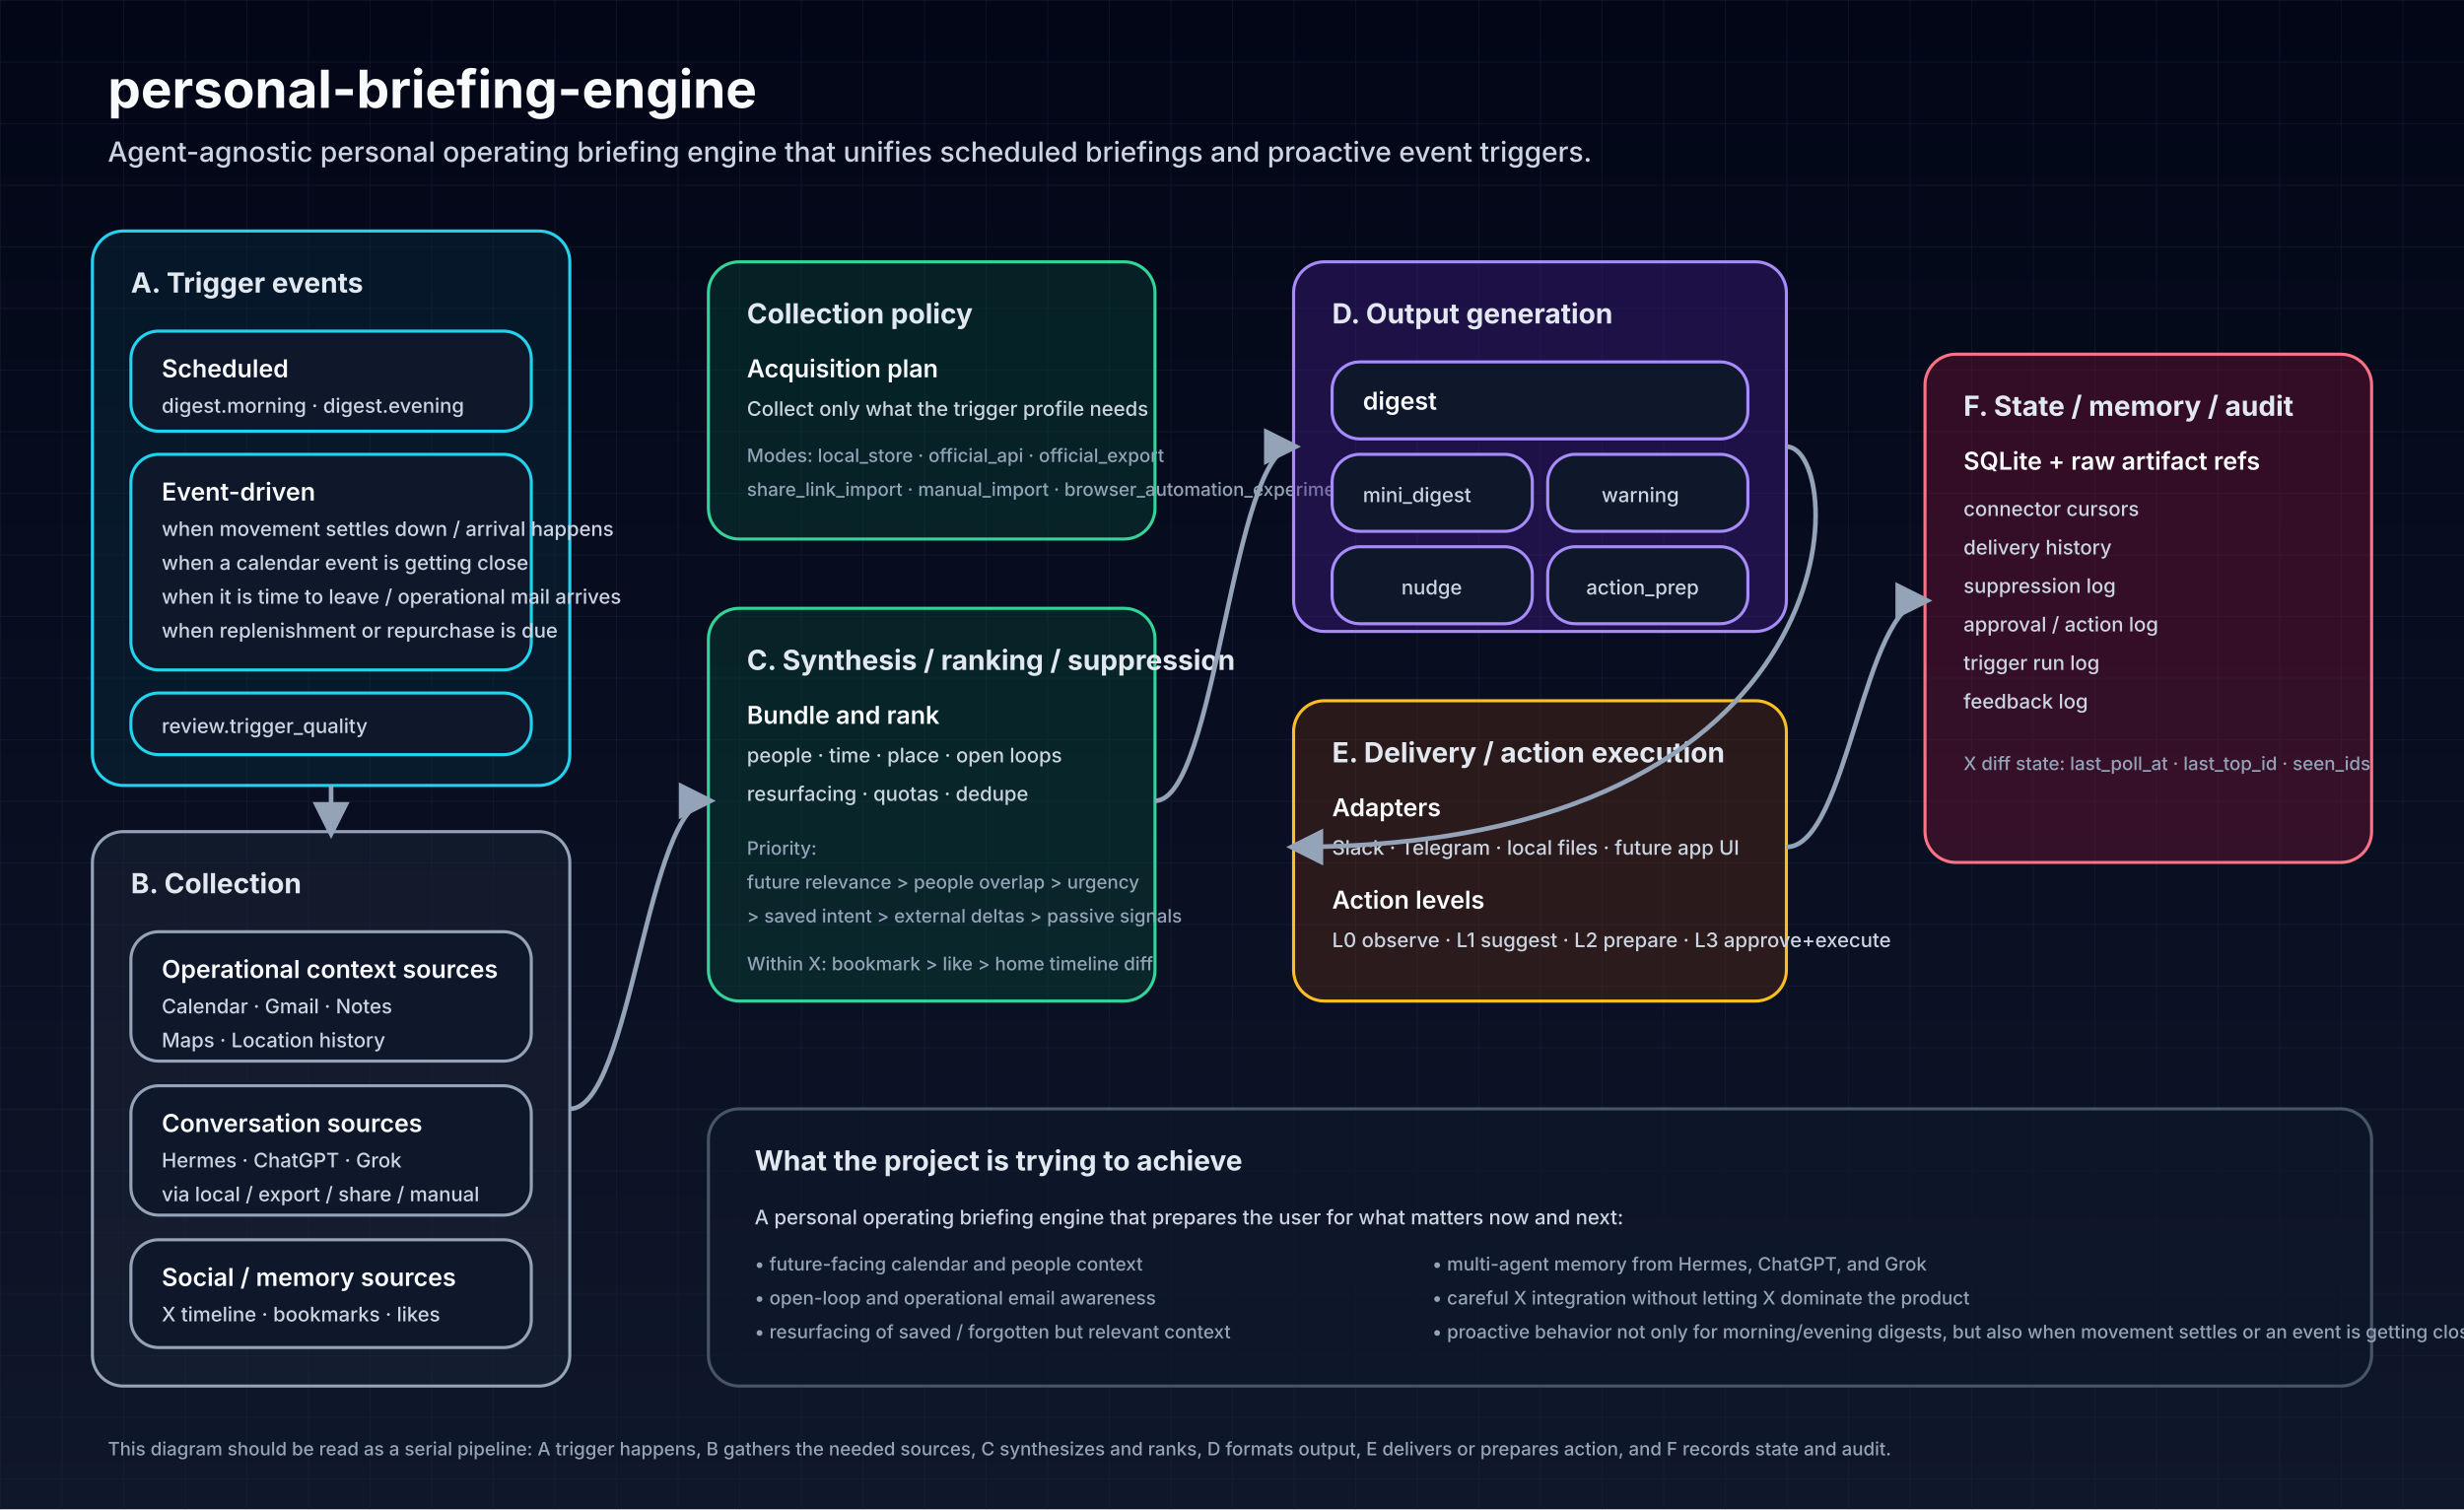
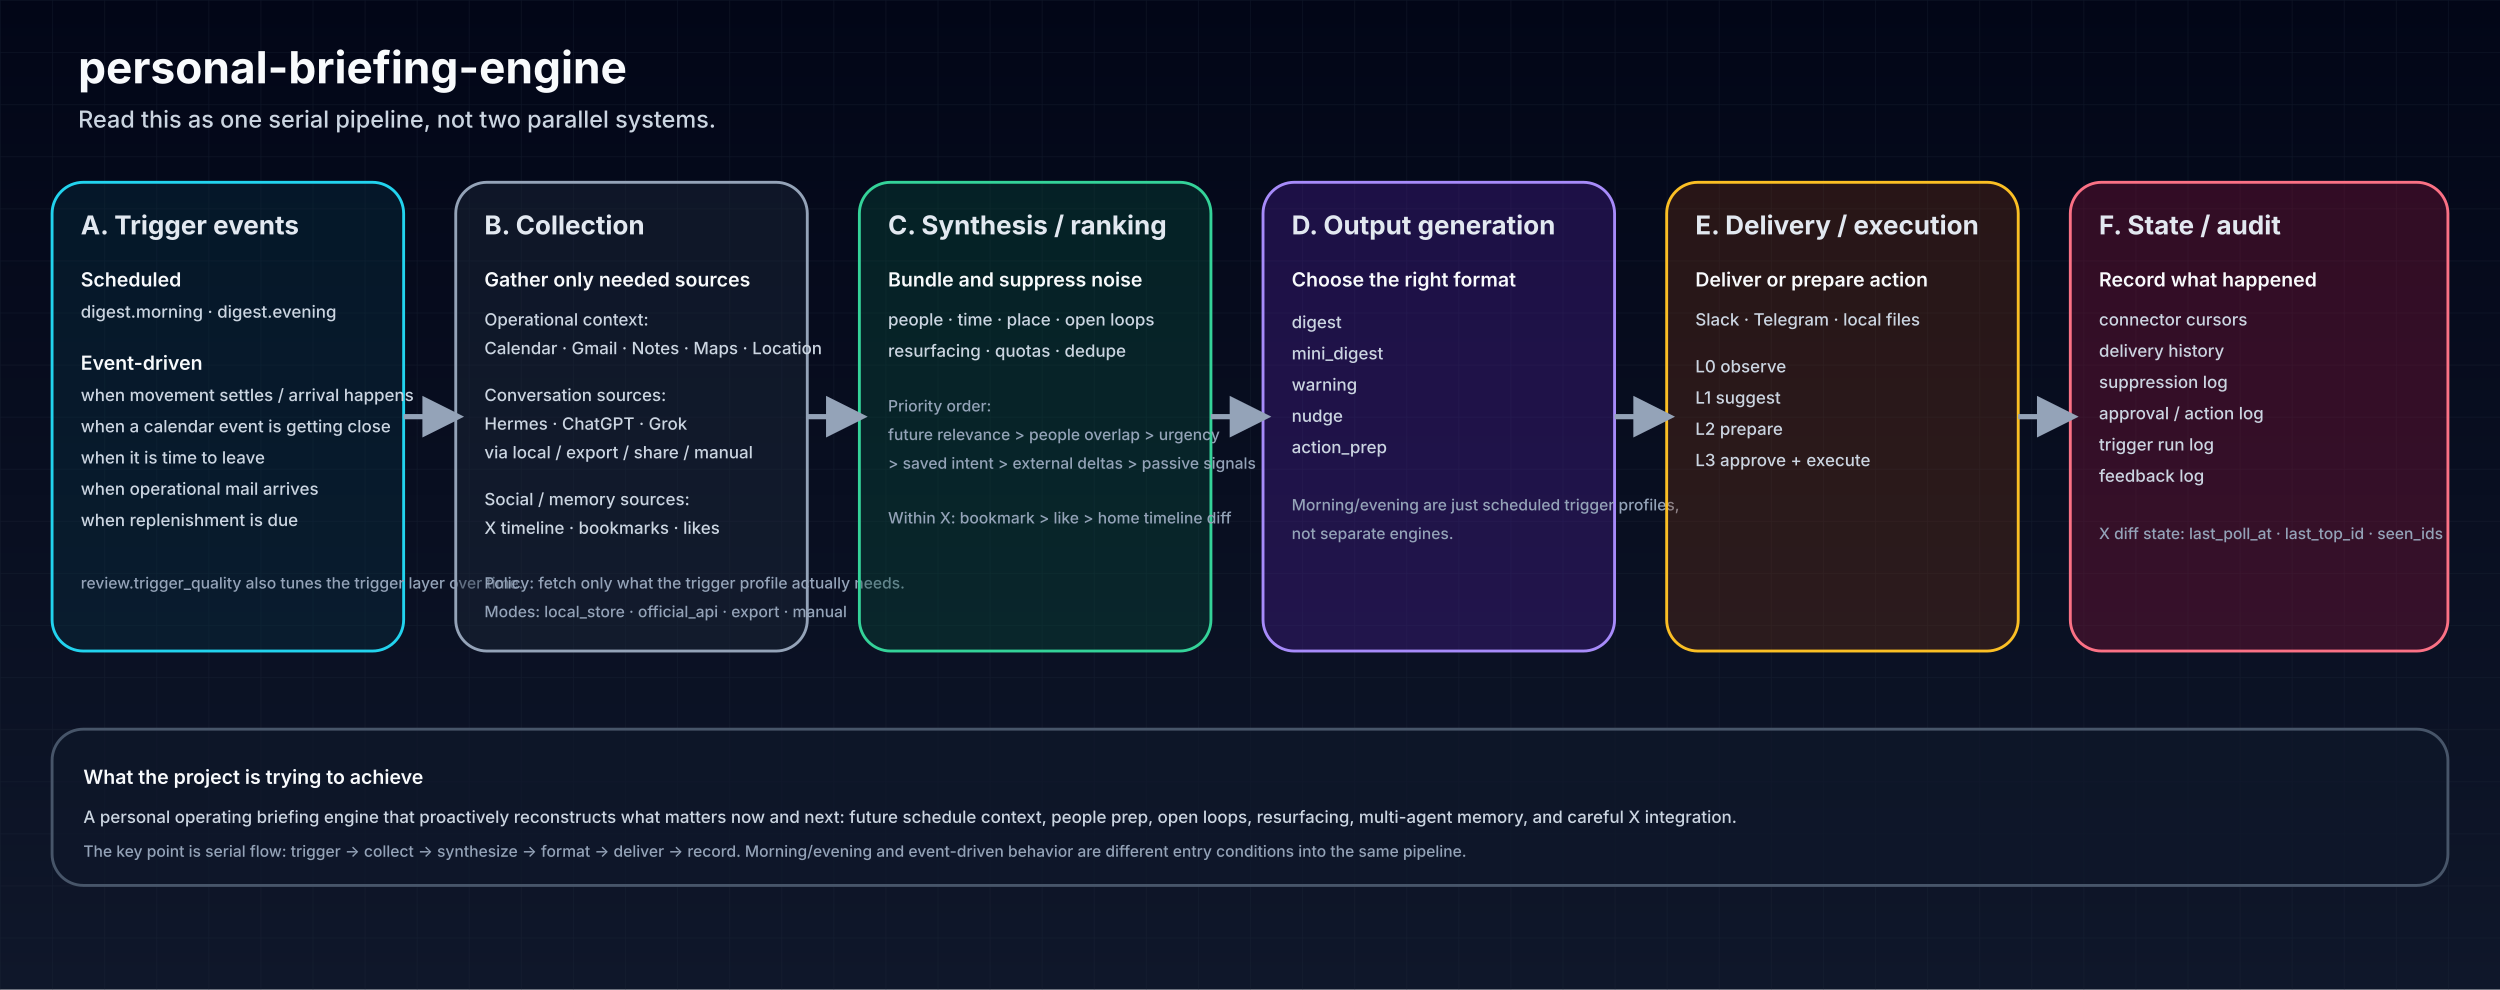
- <svg xmlns="http://www.w3.org/2000/svg" width="1600" height="980" viewBox="0 0 1600 980" role="img" aria-labelledby="title desc">
+ <svg xmlns="http://www.w3.org/2000/svg" width="1920" height="760" viewBox="0 0 1920 760" role="img" aria-labelledby="title desc">
  <defs>
    <linearGradient id="bg" x1="0" y1="0" x2="0" y2="1">
      <stop offset="0%" stop-color="#020617" />
      <stop offset="100%" stop-color="#0f172a" />
    </linearGradient>
    <pattern id="grid" width="40" height="40" patternUnits="userSpaceOnUse">
      <path d="M 40 0 L 0 0 0 40" fill="none" stroke="#1e293b" stroke-width="1" />
    </pattern>
    <marker id="arrow" viewBox="0 0 10 10" refX="8" refY="5" markerWidth="8" markerHeight="8" orient="auto-start-reverse">
      <path d="M 0 0 L 10 5 L 0 10 z" fill="#94a3b8" />
    </marker>
    <style>
-       .title { font: 700 34px 'Inter', 'Segoe UI', Arial, sans-serif; fill: #f8fafc; }
-       .subtitle { font: 500 18px 'Inter', 'Segoe UI', Arial, sans-serif; fill: #cbd5e1; }
-       .section { font: 700 18px 'Inter', 'Segoe UI', Arial, sans-serif; fill: #e2e8f0; }
-       .label { font: 600 16px 'Inter', 'Segoe UI', Arial, sans-serif; fill: #f8fafc; }
-       .small { font: 500 13px 'Inter', 'Segoe UI', Arial, sans-serif; fill: #cbd5e1; }
-       .tiny { font: 500 12px 'Inter', 'Segoe UI', Arial, sans-serif; fill: #94a3b8; }
-       .box { rx: 20; stroke-width: 2; }
-       .card { rx: 18; stroke-width: 2; }
-       .arrow { stroke: #94a3b8; stroke-width: 3; fill: none; marker-end: url(#arrow); }
-       .dashed { stroke-dasharray: 10 8; }
+       .title { font: 700 34px 'Inter','Segoe UI',Arial,sans-serif; fill: #f8fafc; }
+       .subtitle { font: 500 18px 'Inter','Segoe UI',Arial,sans-serif; fill: #cbd5e1; }
+       .step { font: 700 20px 'Inter','Segoe UI',Arial,sans-serif; fill: #e2e8f0; }
+       .label { font: 600 15px 'Inter','Segoe UI',Arial,sans-serif; fill: #f8fafc; }
+       .small { font: 500 13px 'Inter','Segoe UI',Arial,sans-serif; fill: #cbd5e1; }
+       .tiny { font: 500 12px 'Inter','Segoe UI',Arial,sans-serif; fill: #94a3b8; }
+       .box { rx: 24; stroke-width: 2.2; }
+       .arrow { stroke: #94a3b8; stroke-width: 4; fill: none; marker-end: url(#arrow); }
    </style>
  </defs>
-   <rect width="1600" height="980" fill="url(#bg)" />
-   <rect width="1600" height="980" fill="url(#grid)" opacity="0.45" />
-   <text x="70" y="70" class="title">personal-briefing-engine</text>
-   <text x="70" y="105" class="subtitle">Agent-agnostic personal operating briefing engine that unifies scheduled briefings and proactive event triggers.</text>
-   <rect x="60" y="150" width="310" height="360" class="box" fill="rgba(8,51,68,0.35)" stroke="#22d3ee" />
-   <text x="85" y="190" class="section">A. Trigger events</text>
-   <rect x="85" y="215" width="260" height="65" class="card" fill="#0f172a" stroke="#22d3ee" />
-   <text x="105" y="245" class="label">Scheduled</text>
-   <text x="105" y="268" class="small">digest.morning · digest.evening</text>
-   <rect x="85" y="295" width="260" height="140" class="card" fill="#0f172a" stroke="#22d3ee" />
-   <text x="105" y="325" class="label">Event-driven</text>
-   <text x="105" y="348" class="small">when movement settles down / arrival happens</text>
-   <text x="105" y="370" class="small">when a calendar event is getting close</text>
-   <text x="105" y="392" class="small">when it is time to leave / operational mail arrives</text>
-   <text x="105" y="414" class="small">when replenishment or repurchase is due</text>
-   <rect x="85" y="450" width="260" height="40" class="card" fill="#0f172a" stroke="#22d3ee" />
-   <text x="105" y="476" class="small">review.trigger_quality</text>
-   <rect x="60" y="540" width="310" height="360" class="box" fill="rgba(30,41,59,0.4)" stroke="#94a3b8" />
-   <text x="85" y="580" class="section">B. Collection</text>
-   <rect x="85" y="605" width="260" height="84" class="card" fill="#0f172a" stroke="#94a3b8" />
-   <text x="105" y="635" class="label">Operational context sources</text>
-   <text x="105" y="658" class="small">Calendar · Gmail · Notes</text>
-   <text x="105" y="680" class="small">Maps · Location history</text>
-   <rect x="85" y="705" width="260" height="84" class="card" fill="#0f172a" stroke="#94a3b8" />
-   <text x="105" y="735" class="label">Conversation sources</text>
-   <text x="105" y="758" class="small">Hermes · ChatGPT · Grok</text>
-   <text x="105" y="780" class="small">via local / export / share / manual</text>
-   <rect x="85" y="805" width="260" height="70" class="card" fill="#0f172a" stroke="#94a3b8" />
-   <text x="105" y="835" class="label">Social / memory sources</text>
-   <text x="105" y="858" class="small">X timeline · bookmarks · likes</text>
-   <rect x="460" y="170" width="290" height="180" class="box" fill="rgba(6,78,59,0.35)" stroke="#34d399" />
-   <text x="485" y="210" class="section">Collection policy</text>
-   <text x="485" y="245" class="label">Acquisition plan</text>
-   <text x="485" y="270" class="small">Collect only what the trigger profile needs</text>
-   <text x="485" y="300" class="tiny">Modes: local_store · official_api · official_export</text>
-   <text x="485" y="322" class="tiny">share_link_import · manual_import · browser_automation_experimental</text>
-   <rect x="460" y="395" width="290" height="255" class="box" fill="rgba(6,78,59,0.35)" stroke="#34d399" />
-   <text x="485" y="435" class="section">C. Synthesis / ranking / suppression</text>
-   <text x="485" y="470" class="label">Bundle and rank</text>
-   <text x="485" y="495" class="small">people · time · place · open loops</text>
-   <text x="485" y="520" class="small">resurfacing · quotas · dedupe</text>
-   <text x="485" y="555" class="tiny">Priority:</text>
-   <text x="485" y="577" class="tiny">future relevance &gt; people overlap &gt; urgency</text>
-   <text x="485" y="599" class="tiny">&gt; saved intent &gt; external deltas &gt; passive signals</text>
-   <text x="485" y="630" class="tiny">Within X: bookmark &gt; like &gt; home timeline diff</text>
-   <rect x="840" y="170" width="320" height="240" class="box" fill="rgba(76,29,149,0.35)" stroke="#a78bfa" />
-   <text x="865" y="210" class="section">D. Output generation</text>
-   <rect x="865" y="235" width="270" height="50" class="card" fill="#0f172a" stroke="#a78bfa" />
-   <text x="885" y="266" class="label">digest</text>
-   <rect x="865" y="295" width="130" height="50" class="card" fill="#0f172a" stroke="#a78bfa" />
-   <text x="885" y="326" class="small">mini_digest</text>
-   <rect x="1005" y="295" width="130" height="50" class="card" fill="#0f172a" stroke="#a78bfa" />
-   <text x="1040" y="326" class="small">warning</text>
-   <rect x="865" y="355" width="130" height="50" class="card" fill="#0f172a" stroke="#a78bfa" />
-   <text x="910" y="386" class="small">nudge</text>
-   <rect x="1005" y="355" width="130" height="50" class="card" fill="#0f172a" stroke="#a78bfa" />
-   <text x="1030" y="386" class="small">action_prep</text>
-   <rect x="840" y="455" width="320" height="195" class="box" fill="rgba(120,53,15,0.30)" stroke="#fbbf24" />
-   <text x="865" y="495" class="section">E. Delivery / action execution</text>
-   <text x="865" y="530" class="label">Adapters</text>
-   <text x="865" y="555" class="small">Slack · Telegram · local files · future app UI</text>
-   <text x="865" y="590" class="label">Action levels</text>
-   <text x="865" y="615" class="small">L0 observe · L1 suggest · L2 prepare · L3 approve+execute</text>
-   <rect x="1250" y="230" width="290" height="330" class="box" fill="rgba(136,19,55,0.35)" stroke="#fb7185" />
-   <text x="1275" y="270" class="section">F. State / memory / audit</text>
-   <text x="1275" y="305" class="label">SQLite + raw artifact refs</text>
-   <text x="1275" y="335" class="small">connector cursors</text>
-   <text x="1275" y="360" class="small">delivery history</text>
-   <text x="1275" y="385" class="small">suppression log</text>
-   <text x="1275" y="410" class="small">approval / action log</text>
-   <text x="1275" y="435" class="small">trigger run log</text>
-   <text x="1275" y="460" class="small">feedback log</text>
-   <text x="1275" y="500" class="tiny">X diff state: last_poll_at · last_top_id · seen_ids</text>
-   <rect x="460" y="720" width="1080" height="180" class="box" fill="rgba(15,23,42,0.65)" stroke="#475569" />
-   <text x="490" y="760" class="section">What the project is trying to achieve</text>
-   <text x="490" y="795" class="small">A personal operating briefing engine that prepares the user for what matters now and next:</text>
-   <text x="490" y="825" class="tiny">• future-facing calendar and people context</text>
-   <text x="490" y="847" class="tiny">• open-loop and operational email awareness</text>
-   <text x="490" y="869" class="tiny">• resurfacing of saved / forgotten but relevant context</text>
-   <text x="930" y="825" class="tiny">• multi-agent memory from Hermes, ChatGPT, and Grok</text>
-   <text x="930" y="847" class="tiny">• careful X integration without letting X dominate the product</text>
-   <text x="930" y="869" class="tiny">• proactive behavior not only for morning/evening digests, but also when movement settles or an event is getting close</text>
-   <path d="M 215 510 C 215 522, 215 528, 215 540" class="arrow" />
-   <path d="M 370 720 C 410 720, 420 520, 460 520" class="arrow" />
-   <path d="M 750 520 C 790 520, 800 290, 840 290" class="arrow" />
-   <path d="M 1160 290 C 1200 290, 1210 550, 840 550" class="arrow" />
-   <path d="M 1160 550 C 1200 550, 1210 390, 1250 390" class="arrow" />
-   <text x="70" y="945" class="tiny">This diagram should be read as a serial pipeline: A trigger happens, B gathers the needed sources, C synthesizes and ranks, D formats output, E delivers or prepares action, and F records state and audit.</text>
+   <rect width="1920" height="760" fill="url(#bg)" />
+   <rect width="1920" height="760" fill="url(#grid)" opacity="0.4" />
+   <text x="60" y="64" class="title">personal-briefing-engine</text>
+   <text x="60" y="98" class="subtitle">Read this as one serial pipeline, not two parallel systems.</text>
+   <rect x="40" y="140" width="270" height="360" class="box" fill="rgba(8,51,68,0.35)" stroke="#22d3ee" />
+   <text x="62" y="180" class="step">A. Trigger events</text>
+   <text x="62" y="220" class="label">Scheduled</text>
+   <text x="62" y="244" class="small">digest.morning · digest.evening</text>
+   <text x="62" y="284" class="label">Event-driven</text>
+   <text x="62" y="308" class="small">when movement settles / arrival happens</text>
+   <text x="62" y="332" class="small">when a calendar event is getting close</text>
+   <text x="62" y="356" class="small">when it is time to leave</text>
+   <text x="62" y="380" class="small">when operational mail arrives</text>
+   <text x="62" y="404" class="small">when replenishment is due</text>
+   <text x="62" y="452" class="tiny">review.trigger_quality also tunes the trigger layer over time.</text>
+   <rect x="350" y="140" width="270" height="360" class="box" fill="rgba(30,41,59,0.42)" stroke="#94a3b8" />
+   <text x="372" y="180" class="step">B. Collection</text>
+   <text x="372" y="220" class="label">Gather only needed sources</text>
+   <text x="372" y="250" class="small">Operational context:</text>
+   <text x="372" y="272" class="small">Calendar · Gmail · Notes · Maps · Location</text>
+   <text x="372" y="308" class="small">Conversation sources:</text>
+   <text x="372" y="330" class="small">Hermes · ChatGPT · Grok</text>
+   <text x="372" y="352" class="small">via local / export / share / manual</text>
+   <text x="372" y="388" class="small">Social / memory sources:</text>
+   <text x="372" y="410" class="small">X timeline · bookmarks · likes</text>
+   <text x="372" y="452" class="tiny">Policy: fetch only what the trigger profile actually needs.</text>
+   <text x="372" y="474" class="tiny">Modes: local_store · official_api · export · manual</text>
+   <rect x="660" y="140" width="270" height="360" class="box" fill="rgba(6,78,59,0.35)" stroke="#34d399" />
+   <text x="682" y="180" class="step">C. Synthesis / ranking</text>
+   <text x="682" y="220" class="label">Bundle and suppress noise</text>
+   <text x="682" y="250" class="small">people · time · place · open loops</text>
+   <text x="682" y="274" class="small">resurfacing · quotas · dedupe</text>
+   <text x="682" y="316" class="tiny">Priority order:</text>
+   <text x="682" y="338" class="tiny">future relevance &gt; people overlap &gt; urgency</text>
+   <text x="682" y="360" class="tiny">&gt; saved intent &gt; external deltas &gt; passive signals</text>
+   <text x="682" y="402" class="tiny">Within X: bookmark &gt; like &gt; home timeline diff</text>
+   <rect x="970" y="140" width="270" height="360" class="box" fill="rgba(76,29,149,0.35)" stroke="#a78bfa" />
+   <text x="992" y="180" class="step">D. Output generation</text>
+   <text x="992" y="220" class="label">Choose the right format</text>
+   <text x="992" y="252" class="small">digest</text>
+   <text x="992" y="276" class="small">mini_digest</text>
+   <text x="992" y="300" class="small">warning</text>
+   <text x="992" y="324" class="small">nudge</text>
+   <text x="992" y="348" class="small">action_prep</text>
+   <text x="992" y="392" class="tiny">Morning/evening are just scheduled trigger profiles,</text>
+   <text x="992" y="414" class="tiny">not separate engines.</text>
+   <rect x="1280" y="140" width="270" height="360" class="box" fill="rgba(120,53,15,0.30)" stroke="#fbbf24" />
+   <text x="1302" y="180" class="step">E. Delivery / execution</text>
+   <text x="1302" y="220" class="label">Deliver or prepare action</text>
+   <text x="1302" y="250" class="small">Slack · Telegram · local files</text>
+   <text x="1302" y="286" class="small">L0 observe</text>
+   <text x="1302" y="310" class="small">L1 suggest</text>
+   <text x="1302" y="334" class="small">L2 prepare</text>
+   <text x="1302" y="358" class="small">L3 approve + execute</text>
+   <rect x="1590" y="140" width="290" height="360" class="box" fill="rgba(136,19,55,0.35)" stroke="#fb7185" />
+   <text x="1612" y="180" class="step">F. State / audit</text>
+   <text x="1612" y="220" class="label">Record what happened</text>
+   <text x="1612" y="250" class="small">connector cursors</text>
+   <text x="1612" y="274" class="small">delivery history</text>
+   <text x="1612" y="298" class="small">suppression log</text>
+   <text x="1612" y="322" class="small">approval / action log</text>
+   <text x="1612" y="346" class="small">trigger run log</text>
+   <text x="1612" y="370" class="small">feedback log</text>
+   <text x="1612" y="414" class="tiny">X diff state: last_poll_at · last_top_id · seen_ids</text>
+   <path d="M 310 320 L 350 320" class="arrow" />
+   <path d="M 620 320 L 660 320" class="arrow" />
+   <path d="M 930 320 L 970 320" class="arrow" />
+   <path d="M 1240 320 L 1280 320" class="arrow" />
+   <path d="M 1550 320 L 1590 320" class="arrow" />
+   <rect x="40" y="560" width="1840" height="120" class="box" fill="rgba(15,23,42,0.65)" stroke="#475569" />
+   <text x="64" y="602" class="label">What the project is trying to achieve</text>
+   <text x="64" y="632" class="small">A personal operating briefing engine that proactively reconstructs what matters now and next: future schedule context, people prep, open loops, resurfacing, multi-agent memory, and careful X integration.</text>
+   <text x="64" y="658" class="tiny">The key point is serial flow: trigger → collect → synthesize → format → deliver → record. Morning/evening and event-driven behavior are different entry conditions into the same pipeline.</text>
</svg>
